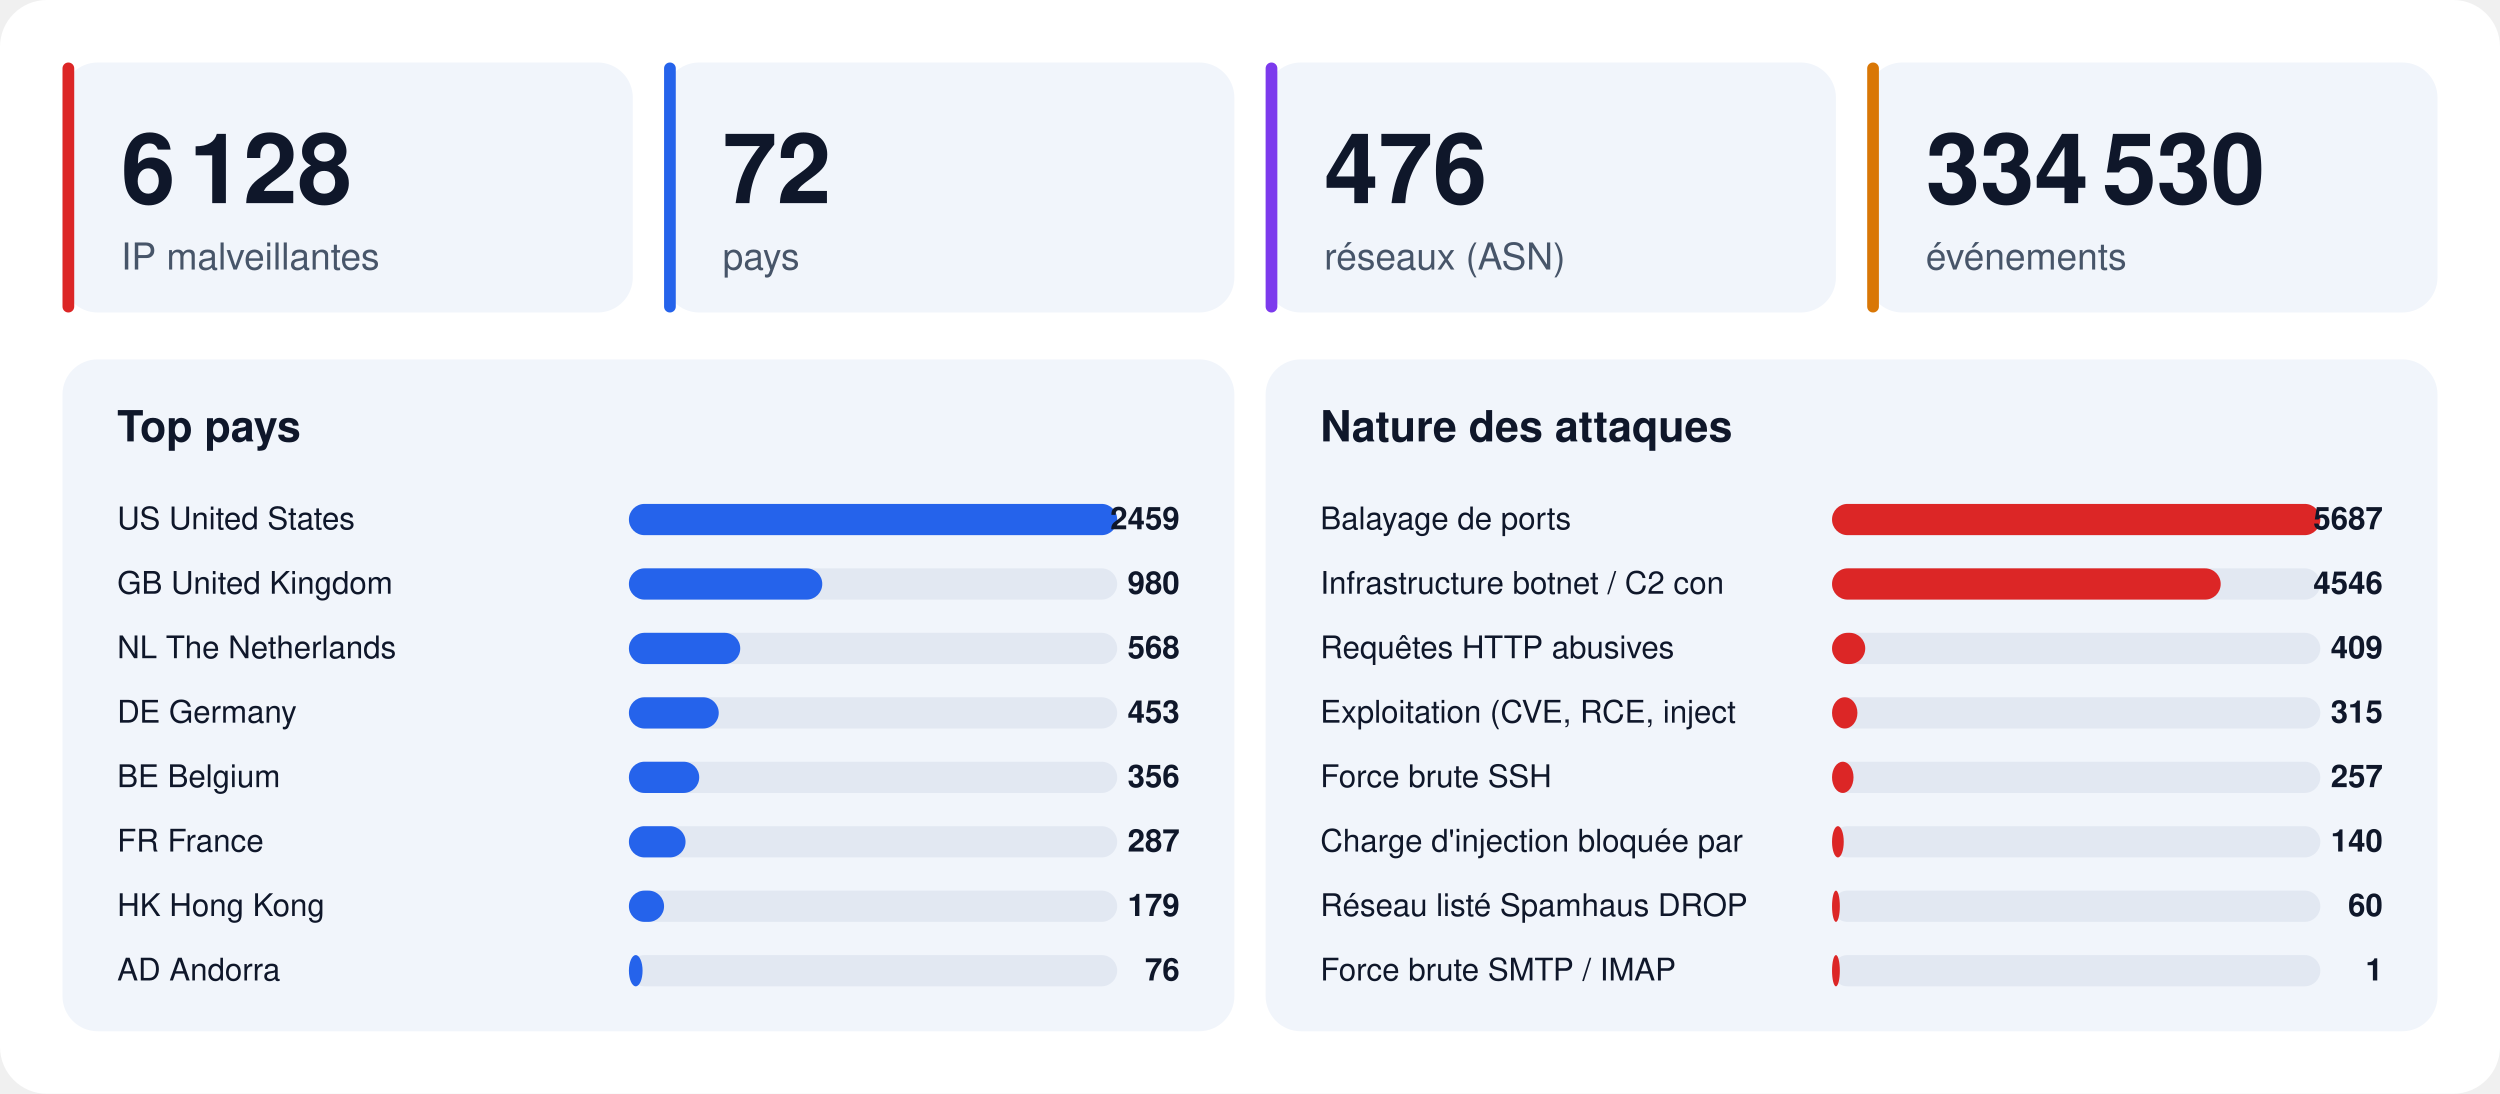
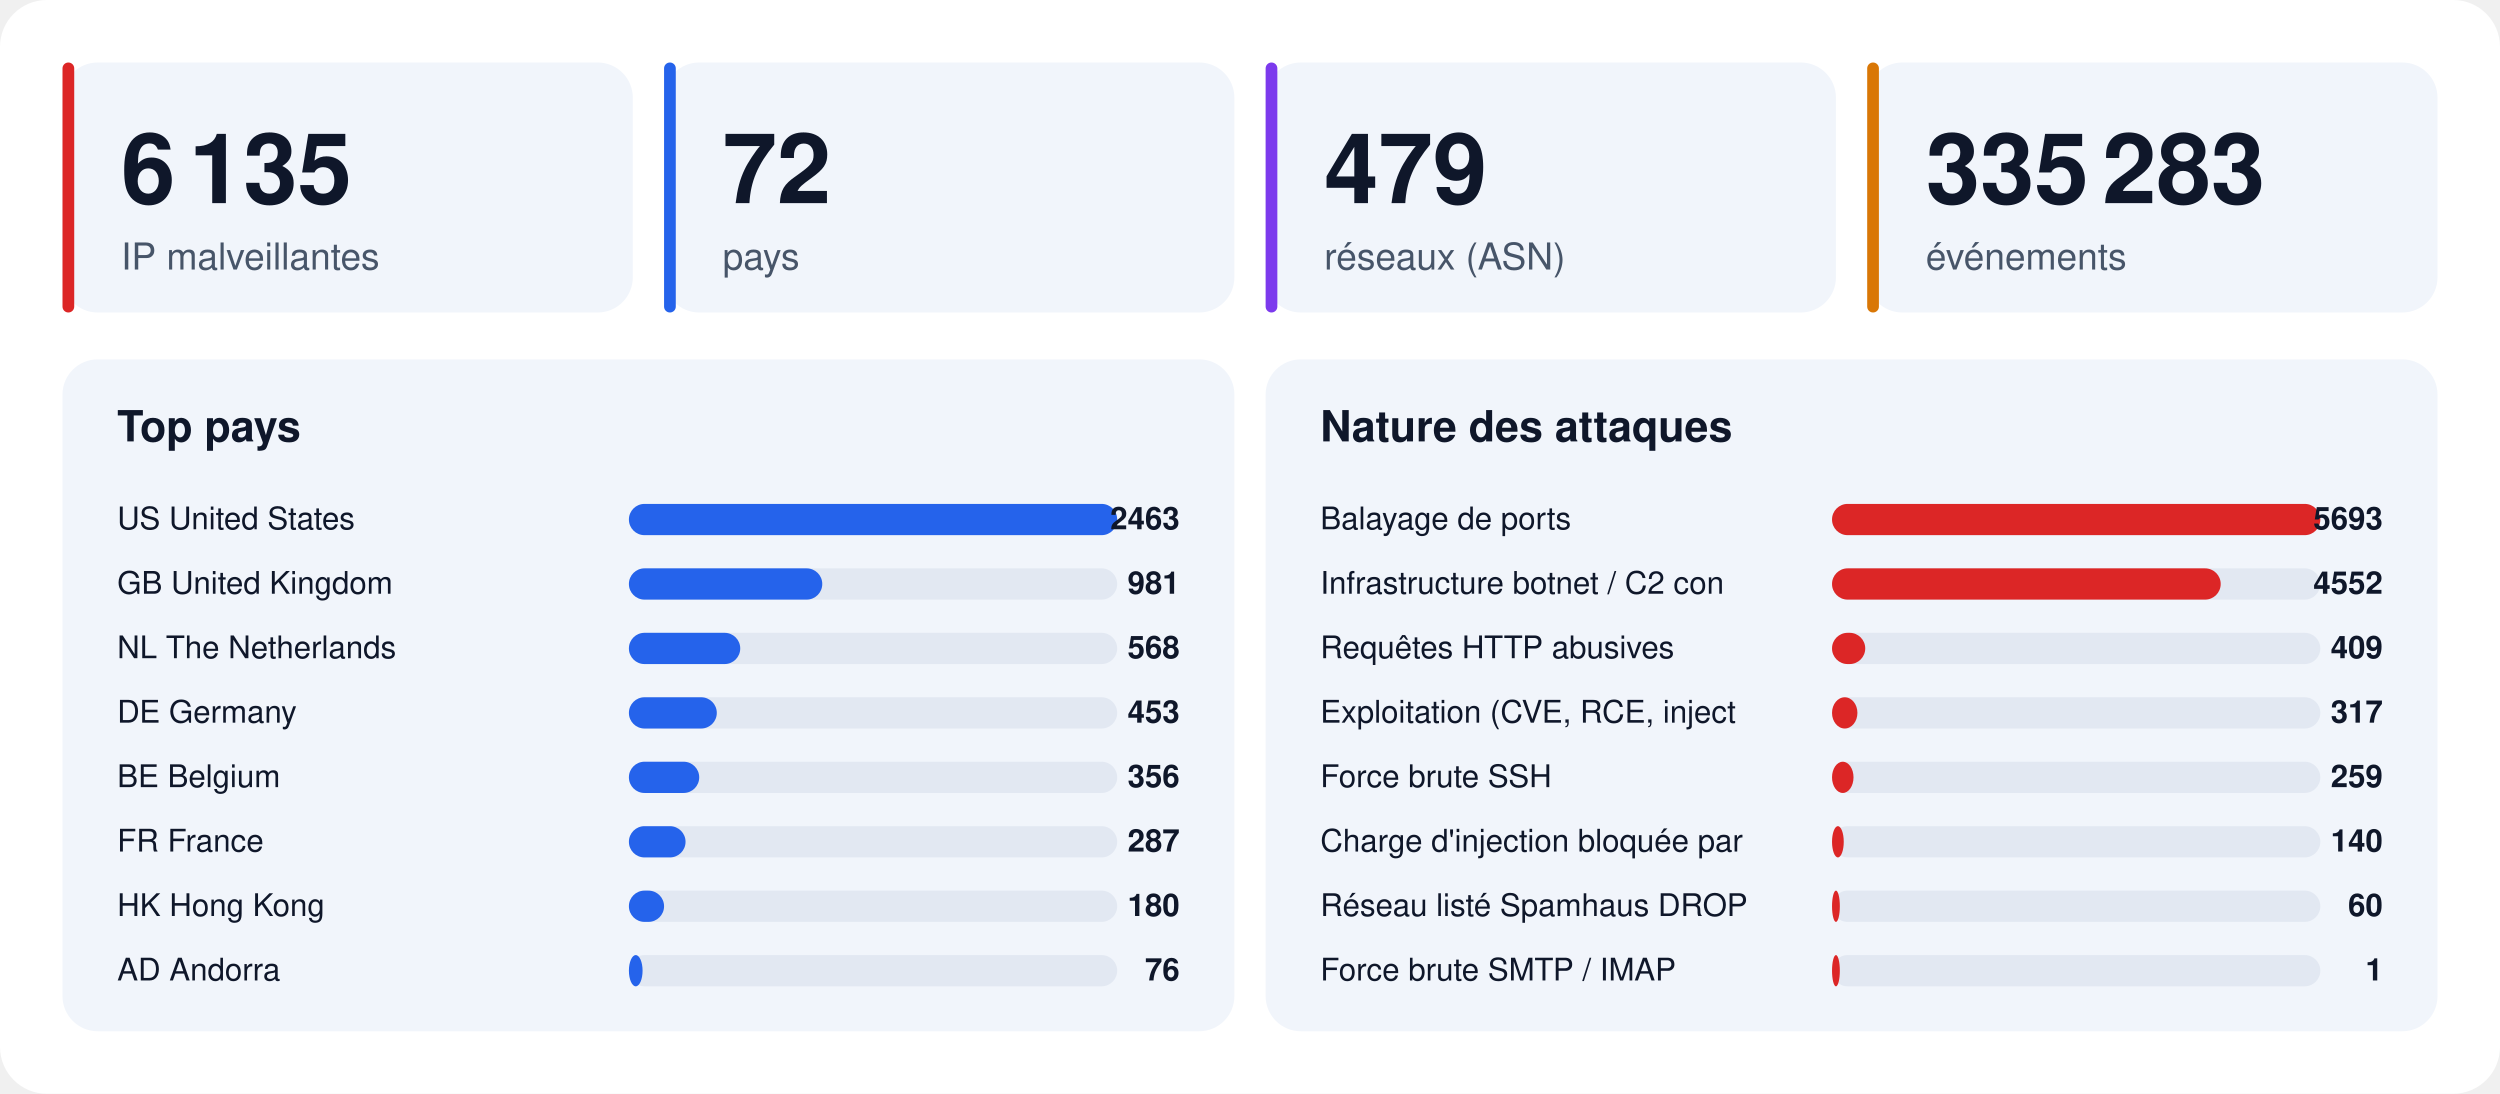
<svg xmlns="http://www.w3.org/2000/svg" width="1280" height="560" viewBox="0 0 1280 560" font-family="-apple-system,BlinkMacSystemFont,'Segoe UI',Helvetica,Arial,sans-serif">
  <rect width="1280" height="560" rx="24" fill="#ffffff" />
  <rect x="32" y="32" width="292" height="128" rx="18" fill="#f1f5fb" />
  <rect x="32" y="32" width="6" height="128" rx="3" fill="#dc2626" />
-   <text x="62" y="104" font-size="50" font-weight="800" fill="#0f172a">6 128</text>
+   <text x="62" y="104" font-size="50" font-weight="800" fill="#0f172a">6 135</text>
  <text x="62" y="138" font-size="19" fill="#475569">IP malveillantes</text>
  <rect x="340" y="32" width="292" height="128" rx="18" fill="#f1f5fb" />
  <rect x="340" y="32" width="6" height="128" rx="3" fill="#2563eb" />
  <text x="370" y="104" font-size="50" font-weight="800" fill="#0f172a">72</text>
  <text x="370" y="138" font-size="19" fill="#475569">pays</text>
  <rect x="648" y="32" width="292" height="128" rx="18" fill="#f1f5fb" />
  <rect x="648" y="32" width="6" height="128" rx="3" fill="#7c3aed" />
-   <text x="678" y="104" font-size="50" font-weight="800" fill="#0f172a">476</text>
+   <text x="678" y="104" font-size="50" font-weight="800" fill="#0f172a">479</text>
  <text x="678" y="138" font-size="19" fill="#475569">réseaux (ASN)</text>
  <rect x="956" y="32" width="292" height="128" rx="18" fill="#f1f5fb" />
  <rect x="956" y="32" width="6" height="128" rx="3" fill="#d97706" />
-   <text x="986" y="104" font-size="50" font-weight="800" fill="#0f172a">334 530</text>
+   <text x="986" y="104" font-size="50" font-weight="800" fill="#0f172a">335 283</text>
  <text x="986" y="138" font-size="19" fill="#475569">événements</text>
  <rect x="32" y="184" width="600" height="344" rx="18" fill="#f1f5fb" />
  <text x="60" y="226" font-size="22" font-weight="700" fill="#0f172a">Top pays</text>
  <text x="60" y="271" font-size="16" fill="#0f172a">US  United States</text>
  <rect x="322" y="258" width="250" height="16" rx="8" fill="#e2e8f2" />
  <rect x="322" y="258" width="250" height="16" rx="8" fill="#2563eb" />
-   <text x="604" y="271" font-size="16" font-weight="700" text-anchor="end" fill="#0f172a">2459</text>
+   <text x="604" y="271" font-size="16" font-weight="700" text-anchor="end" fill="#0f172a">2463</text>
  <text x="60" y="304" font-size="16" fill="#0f172a">GB  United Kingdom</text>
  <rect x="322" y="291" width="250" height="16" rx="8" fill="#e2e8f2" />
  <rect x="322" y="291" width="99" height="16" rx="8" fill="#2563eb" />
-   <text x="604" y="304" font-size="16" font-weight="700" text-anchor="end" fill="#0f172a">980</text>
+   <text x="604" y="304" font-size="16" font-weight="700" text-anchor="end" fill="#0f172a">981</text>
  <text x="60" y="337" font-size="16" fill="#0f172a">NL  The Netherlands</text>
  <rect x="322" y="324" width="250" height="16" rx="8" fill="#e2e8f2" />
  <rect x="322" y="324" width="57" height="16" rx="8" fill="#2563eb" />
  <text x="604" y="337" font-size="16" font-weight="700" text-anchor="end" fill="#0f172a">568</text>
  <text x="60" y="370" font-size="16" fill="#0f172a">DE  Germany</text>
  <rect x="322" y="357" width="250" height="16" rx="8" fill="#e2e8f2" />
-   <rect x="322" y="357" width="46" height="16" rx="8" fill="#2563eb" />
+   <rect x="322" y="357" width="45" height="16" rx="8" fill="#2563eb" />
  <text x="604" y="370" font-size="16" font-weight="700" text-anchor="end" fill="#0f172a">453</text>
  <text x="60" y="403" font-size="16" fill="#0f172a">BE  Belgium</text>
  <rect x="322" y="390" width="250" height="16" rx="8" fill="#e2e8f2" />
  <rect x="322" y="390" width="36" height="16" rx="8" fill="#2563eb" />
  <text x="604" y="403" font-size="16" font-weight="700" text-anchor="end" fill="#0f172a">356</text>
  <text x="60" y="436" font-size="16" fill="#0f172a">FR  France</text>
  <rect x="322" y="423" width="250" height="16" rx="8" fill="#e2e8f2" />
  <rect x="322" y="423" width="29" height="16" rx="8" fill="#2563eb" />
  <text x="604" y="436" font-size="16" font-weight="700" text-anchor="end" fill="#0f172a">287</text>
  <text x="60" y="469" font-size="16" fill="#0f172a">HK  Hong Kong</text>
  <rect x="322" y="456" width="250" height="16" rx="8" fill="#e2e8f2" />
  <rect x="322" y="456" width="18" height="16" rx="8" fill="#2563eb" />
-   <text x="604" y="469" font-size="16" font-weight="700" text-anchor="end" fill="#0f172a">179</text>
+   <text x="604" y="469" font-size="16" font-weight="700" text-anchor="end" fill="#0f172a">180</text>
  <text x="60" y="502" font-size="16" fill="#0f172a">AD  Andorra</text>
  <rect x="322" y="489" width="250" height="16" rx="8" fill="#e2e8f2" />
  <rect x="322" y="489" width="7" height="16" rx="8" fill="#2563eb" />
  <text x="604" y="502" font-size="16" font-weight="700" text-anchor="end" fill="#0f172a">76</text>
  <rect x="648" y="184" width="600" height="344" rx="18" fill="#f1f5fb" />
  <text x="676" y="226" font-size="22" font-weight="700" fill="#0f172a">Nature des attaques</text>
  <text x="676" y="271" font-size="16" fill="#0f172a">Balayage de ports</text>
  <rect x="938" y="258" width="250" height="16" rx="8" fill="#e2e8f2" />
  <rect x="938" y="258" width="250" height="16" rx="8" fill="#dc2626" />
-   <text x="1220" y="271" font-size="16" font-weight="700" text-anchor="end" fill="#0f172a">5687</text>
+   <text x="1220" y="271" font-size="16" font-weight="700" text-anchor="end" fill="#0f172a">5693</text>
  <text x="676" y="304" font-size="16" fill="#0f172a">Infrastructure botnet / C2 con</text>
  <rect x="938" y="291" width="250" height="16" rx="8" fill="#e2e8f2" />
  <rect x="938" y="291" width="199" height="16" rx="8" fill="#dc2626" />
-   <text x="1220" y="304" font-size="16" font-weight="700" text-anchor="end" fill="#0f172a">4546</text>
+   <text x="1220" y="304" font-size="16" font-weight="700" text-anchor="end" fill="#0f172a">4552</text>
  <text x="676" y="337" font-size="16" fill="#0f172a">Requêtes HTTP abusives</text>
  <rect x="938" y="324" width="250" height="16" rx="8" fill="#e2e8f2" />
  <rect x="938" y="324" width="17" height="16" rx="8" fill="#dc2626" />
  <text x="1220" y="337" font-size="16" font-weight="700" text-anchor="end" fill="#0f172a">409</text>
  <text x="676" y="370" font-size="16" fill="#0f172a">Exploitation (CVE, RCE, inject</text>
  <rect x="938" y="357" width="250" height="16" rx="8" fill="#e2e8f2" />
  <rect x="938" y="357" width="13" height="16" rx="8" fill="#dc2626" />
-   <text x="1220" y="370" font-size="16" font-weight="700" text-anchor="end" fill="#0f172a">315</text>
+   <text x="1220" y="370" font-size="16" font-weight="700" text-anchor="end" fill="#0f172a">317</text>
  <text x="676" y="403" font-size="16" fill="#0f172a">Force brute SSH</text>
  <rect x="938" y="390" width="250" height="16" rx="8" fill="#e2e8f2" />
  <rect x="938" y="390" width="11" height="16" rx="8" fill="#dc2626" />
-   <text x="1220" y="403" font-size="16" font-weight="700" text-anchor="end" fill="#0f172a">257</text>
+   <text x="1220" y="403" font-size="16" font-weight="700" text-anchor="end" fill="#0f172a">259</text>
  <text x="676" y="436" font-size="16" fill="#0f172a">Charge d'injection bloquée par</text>
  <rect x="938" y="423" width="250" height="16" rx="8" fill="#e2e8f2" />
  <rect x="938" y="423" width="6" height="16" rx="8" fill="#dc2626" />
  <text x="1220" y="436" font-size="16" font-weight="700" text-anchor="end" fill="#0f172a">140</text>
  <text x="676" y="469" font-size="16" fill="#0f172a">Réseau listé Spamhaus DROP</text>
  <rect x="938" y="456" width="250" height="16" rx="8" fill="#e2e8f2" />
  <rect x="938" y="456" width="4" height="16" rx="8" fill="#dc2626" />
  <text x="1220" y="469" font-size="16" font-weight="700" text-anchor="end" fill="#0f172a">60</text>
  <text x="676" y="502" font-size="16" fill="#0f172a">Force brute SMTP / IMAP</text>
  <rect x="938" y="489" width="250" height="16" rx="8" fill="#e2e8f2" />
  <rect x="938" y="489" width="4" height="16" rx="8" fill="#dc2626" />
  <text x="1220" y="502" font-size="16" font-weight="700" text-anchor="end" fill="#0f172a">1</text>
</svg>
